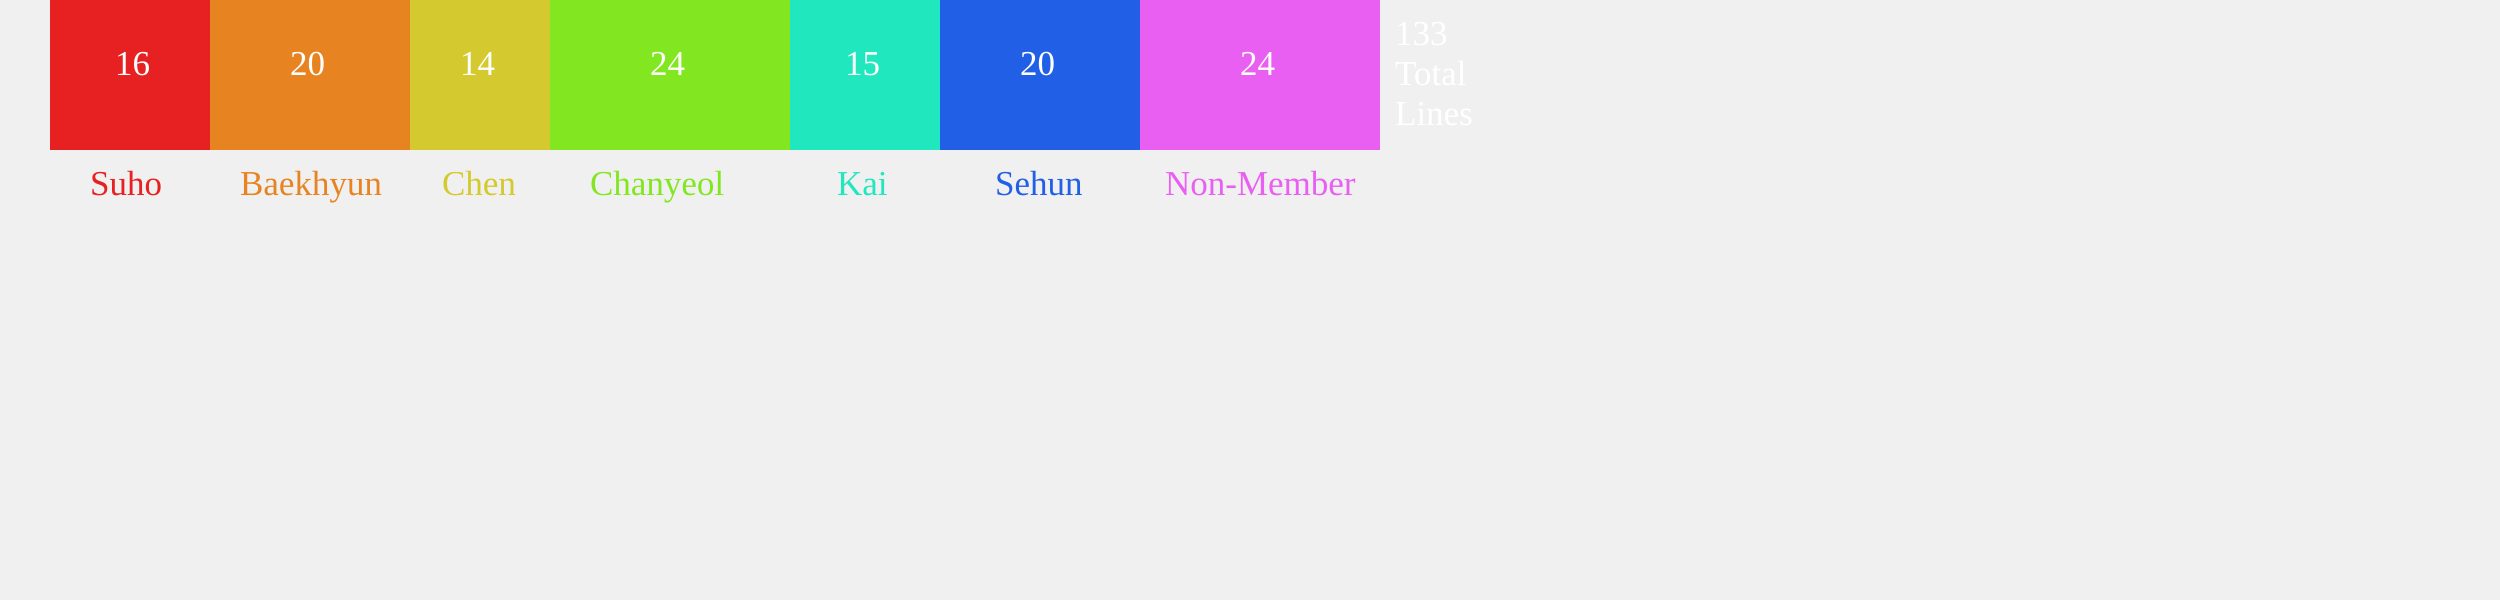
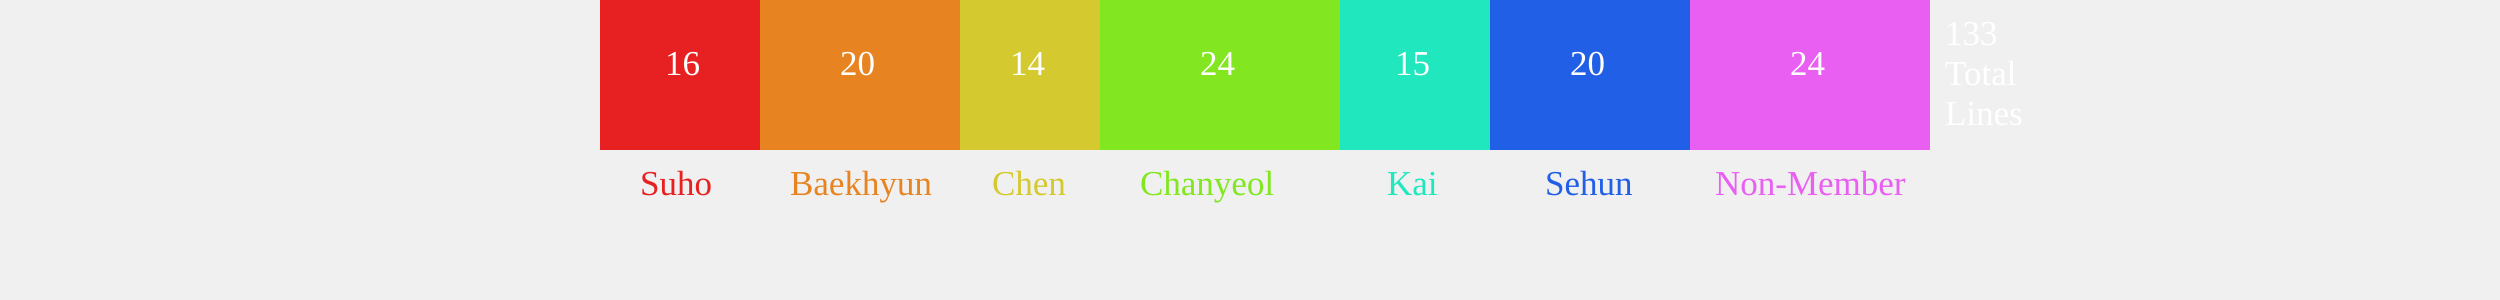
- <svg xmlns="http://www.w3.org/2000/svg" viewBox="0 0 2500 600" preserveAspectRatio="xMinYMin meet">
-   <g transform="translate(50, 0)">
+ <svg xmlns="http://www.w3.org/2000/svg" viewBox="0 0 2500 300" preserveAspectRatio="xMinYMin meet">
+   <g transform="translate(600, 0)">
    <rect id="All_Lines" x="0" y="0" width="1330" height="150" fill="bisque" />
    <rect id="Suho_Lines" x="0" y="0" width="160" height="150" fill="#E72121" />
    <rect id="Baekhyun_Lines" x="160" y="0" width="200" height="150" fill="#E78421" />
    <rect id="Chen_Lines" x="360" y="0" width="140" height="150" fill="#D4C92E" />
    <rect id="Chanyeol_Lines" x="500" y="0" width="240" height="150" fill="#82E721" />
    <rect id="Kai_Lines" x="740" y="0" width="150" height="150" fill="#21E7BF" />
    <rect id="Sehun_Lines" x="890" y="0" width="200" height="150" fill="#215FE7" />
    <rect id="NonMember_Lines" x="1090" y="0" width="240" height="150" fill="#E95FF2" />
    <text x="65" y="75" font-size="35px" fill="white">16</text>
    <text x="240" y="75" font-size="35px" fill="white">20</text>
    <text x="410" y="75" font-size="35px" fill="white">14</text>
    <text x="600" y="75" font-size="35px" fill="white">24</text>
    <text x="795" y="75" font-size="35px" fill="white">15</text>
    <text x="970" y="75" font-size="35px" fill="white">20</text>
    <text x="1190" y="75" font-size="35px" fill="white">24</text>
    <text x="40" y="195" font-size="35px" fill="#E72121">Suho</text>
    <text x="190" y="195" font-size="35px" fill="#E78421">Baekhyun</text>
    <text x="392" y="195" font-size="35px" fill="#D4C92E">Chen</text>
    <text x="540" y="195" font-size="35px" fill="#82E721">Chanyeol</text>
    <text x="787" y="195" font-size="35px" fill="#21E7BF">Kai</text>
    <text x="945" y="195" font-size="35px" fill="#215FE7">Sehun</text>
    <text x="1115" y="195" font-size="35px" fill="#E95FF2">Non-Member</text>
    <text x="1345" y="45" font-size="35px" fill="white">133</text>
    <text x="1345" y="85" font-size="35px" fill="white">Total</text>
    <text x="1345" y="125" font-size="35px" fill="white">Lines</text>
  </g>
</svg>
